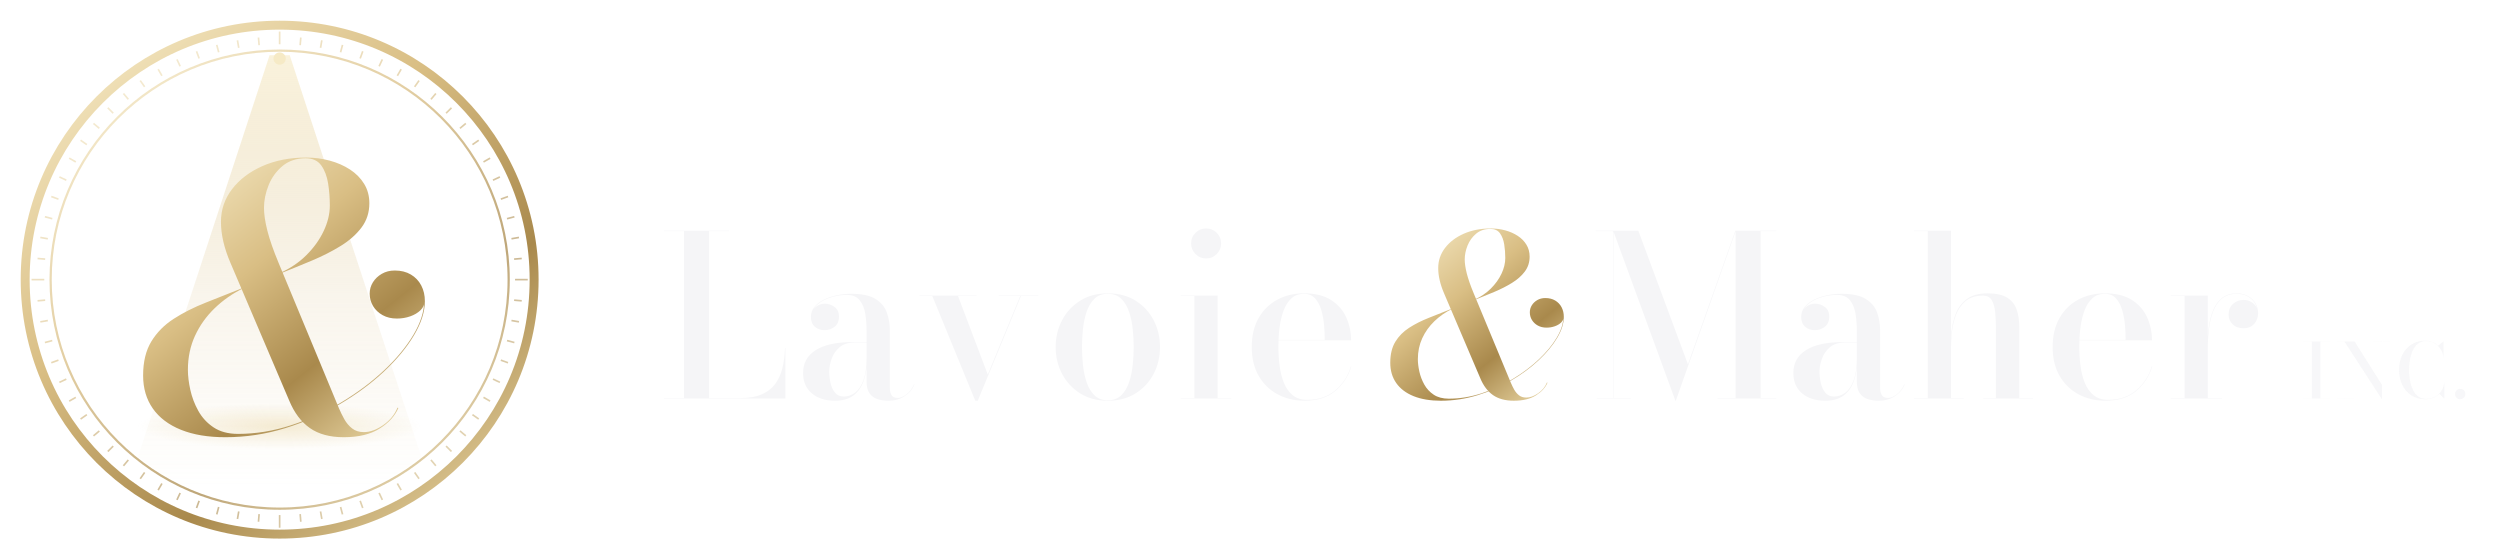
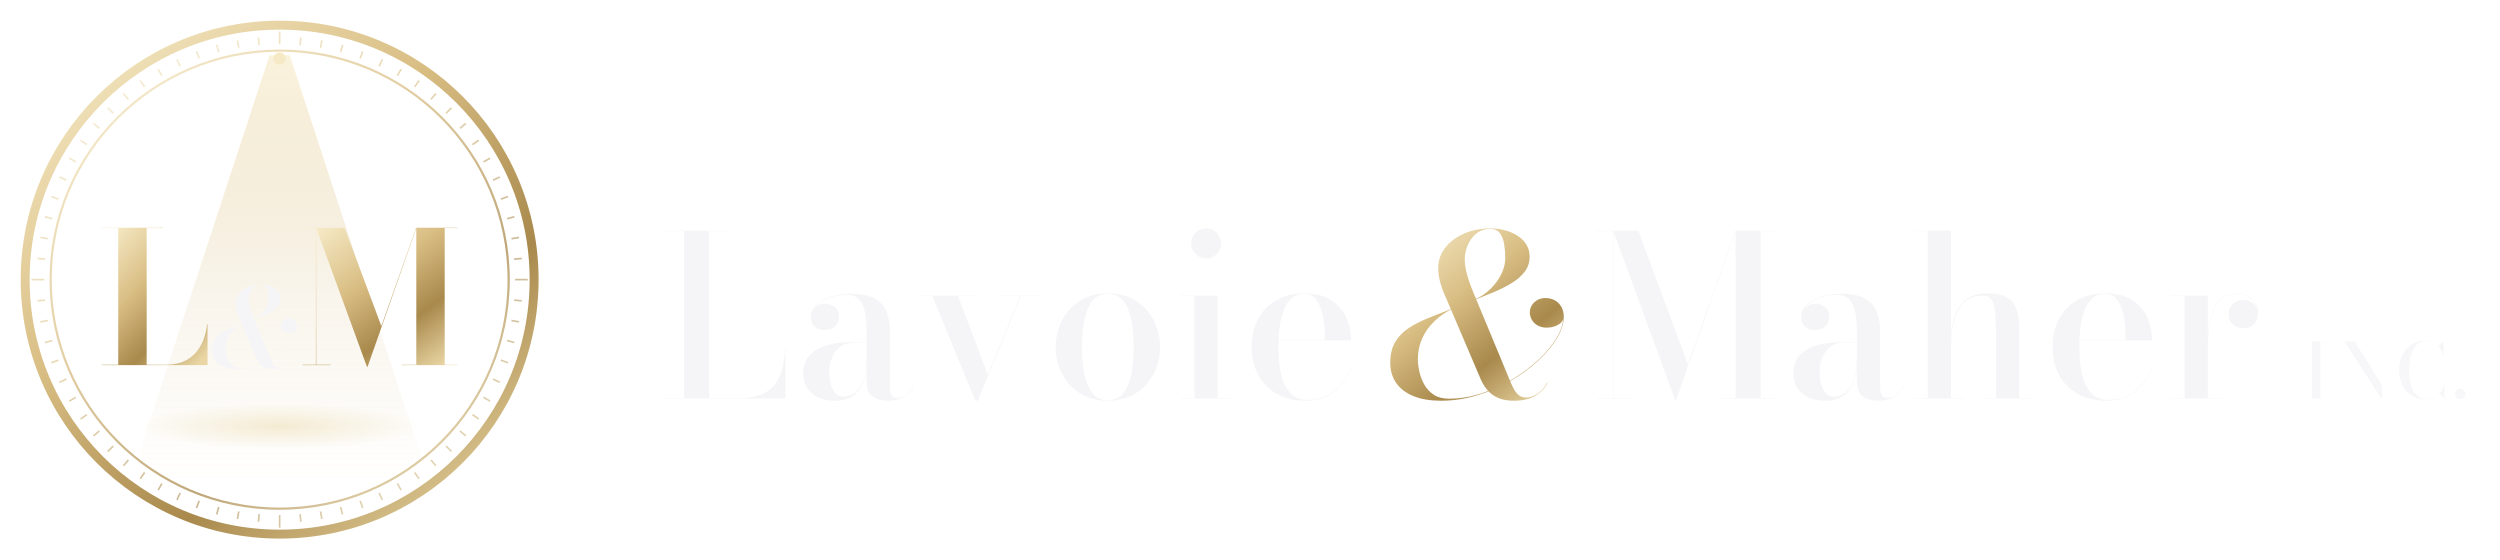
<svg xmlns="http://www.w3.org/2000/svg" viewBox="0 0 894 200" role="img" aria-label="Lavoie&amp;Maher, inc.">
  <defs>
    <linearGradient id="lhg" x1=".1" y1="0" x2=".9" y2="1">
      <stop offset="0" stop-color="#F6EAC6" />
      <stop offset=".38" stop-color="#D9BE84" />
      <stop offset=".7" stop-color="#A9894C" />
      <stop offset="1" stop-color="#E9D6A4" />
    </linearGradient>
    <linearGradient id="lhb" x1="0" y1="0" x2="0" y2="1">
      <stop offset="0" stop-color="#F6EAC6" stop-opacity=".62" />
      <stop offset=".55" stop-color="#D9BE84" stop-opacity=".16" />
      <stop offset="1" stop-color="#D9BE84" stop-opacity="0" />
    </linearGradient>
    <radialGradient id="lhp" cx=".5" cy=".5" r=".5">
      <stop offset="0" stop-color="#E9D6A4" stop-opacity=".45" />
      <stop offset="1" stop-color="#E9D6A4" stop-opacity="0" />
    </radialGradient>
  </defs>
  <g>
    <circle cx="100.0" cy="100.0" r="91.00" fill="none" stroke="url(#lhg)" stroke-width="3.20" />
    <circle cx="100.0" cy="100.0" r="81.90" fill="none" stroke="url(#lhg)" stroke-width="0.80" opacity=".75" />
    <path d="M100.00 15.83L100.00 11.28M107.34 16.15L107.57 13.43M114.62 17.10L115.09 14.42M121.79 18.69L122.49 16.06M128.79 20.90L129.72 18.34M135.57 23.71L136.73 21.24M142.09 27.10L143.45 24.74M148.28 31.05L149.85 28.81M154.11 35.52L155.86 33.43M159.52 40.48L161.45 38.55M164.48 45.89L166.57 44.14M168.95 51.72L171.19 50.15M172.90 57.91L175.26 56.55M176.29 64.43L178.76 63.27M179.10 71.21L181.66 70.28M181.31 78.21L183.94 77.51M182.90 85.38L185.58 84.91M183.85 92.66L186.57 92.43M184.18 100.00L188.72 100.00M183.85 107.34L186.57 107.57M182.90 114.62L185.58 115.09M181.31 121.79L183.94 122.49M179.10 128.79L181.66 129.72M176.29 135.57L178.76 136.73M172.90 142.09L175.26 143.45M168.95 148.28L171.19 149.85M164.48 154.11L166.57 155.86M159.52 159.52L161.45 161.45M154.11 164.48L155.86 166.57M148.28 168.95L149.85 171.19M142.09 172.90L143.45 175.26M135.57 176.29L136.73 178.76M128.79 179.10L129.72 181.66M121.79 181.31L122.49 183.94M114.62 182.90L115.09 185.58M107.34 183.85L107.57 186.57M100.00 184.18L100.00 188.72M92.66 183.85L92.43 186.57M85.38 182.90L84.91 185.58M78.21 181.31L77.51 183.94M71.21 179.10L70.28 181.66M64.43 176.29L63.27 178.76M57.91 172.90L56.55 175.26M51.72 168.95L50.15 171.19M45.89 164.48L44.14 166.57M40.48 159.52L38.55 161.45M35.52 154.11L33.43 155.86M31.05 148.28L28.81 149.85M27.10 142.09L24.74 143.45M23.71 135.57L21.24 136.73M20.90 128.79L18.34 129.72M18.69 121.79L16.06 122.49M17.10 114.62L14.42 115.09M16.15 107.34L13.43 107.57M15.83 100.00L11.28 100.00M16.15 92.66L13.43 92.43M17.10 85.38L14.42 84.91M18.69 78.21L16.06 77.51M20.90 71.21L18.34 70.28M23.71 64.43L21.24 63.27M27.10 57.91L24.74 56.55M31.05 51.72L28.81 50.15M35.52 45.89L33.43 44.14M40.48 40.48L38.55 38.55M45.89 35.52L44.14 33.43M51.72 31.05L50.15 28.81M57.91 27.10L56.55 24.74M64.43 23.71L63.27 21.24M71.21 20.90L70.28 18.34M78.21 18.69L77.51 16.06M85.38 17.10L84.91 14.42M92.66 16.15L92.43 13.43" stroke="url(#lhg)" stroke-width="0.60" opacity=".6" />
    <clipPath id="lhc">
      <circle cx="100.0" cy="100.0" r="81.10" />
    </clipPath>
    <g clip-path="url(#lhc)">
      <path class="lm-beam" d="M96.40 19.74L103.60 19.74L154.05 173.71L45.95 173.71Z" fill="url(#lhb)" />
      <ellipse class="lm-pool" cx="100.0" cy="152.42" rx="50.78" ry="8.19" fill="url(#lhp)" />
    </g>
    <circle cx="100.0" cy="20.94" r="2.20" fill="#F6EAC6" />
    <g class="lm-amp">
-       <path d="M1144.805 20.0Q1030.484 20.0 958.343 -30.41Q886.203 -80.82 844.402 -182.0L521.399 -939.0Q494.719 -1001.02 481.659 -1057.51Q468.599 -1114.0 468.599 -1166.0Q468.599 -1266.0 529.699 -1346.0Q590.8 -1426.0 696.9 -1473.0Q803 -1520 938 -1520Q1005.1 -1520.0 1067.471 -1503.15Q1129.841 -1486.3 1179.071 -1454.24Q1228.301 -1422.18 1257.052 -1375.33Q1285.802 -1328.48 1285.802 -1268.48Q1285.802 -1192.48 1242.932 -1135.16Q1200.062 -1077.84 1128.262 -1033.51Q1056.462 -989.181 969.032 -952.511Q881.602 -915.841 792.622 -880.421L791.762 -883.561Q876.661 -920.92 938.31 -981.97Q999.959 -1043.02 1034.049 -1114.96Q1068.139 -1186.9 1068.139 -1256.0Q1068.139 -1318.0 1058.699 -1377.5Q1049.259 -1437.0 1021.069 -1476.5Q992.879 -1516.0 935.2 -1516.0Q858.2 -1516.0 807.171 -1473.14Q756.141 -1430.28 730.872 -1367.34Q705.602 -1304.4 705.602 -1242.8Q705.602 -1190.8 724.242 -1117.13Q742.882 -1043.46 786.402 -939.0L1118.525 -139.121Q1131.065 -109.281 1148.025 -79.031Q1164.985 -48.78 1190.745 -28.45Q1216.505 -8.12 1255.805 -8.12Q1306.725 -8.12 1362.315 -46.93Q1417.905 -85.74 1440.745 -142.86L1445.605 -141.0Q1417.605 -75.0 1342.245 -27.5Q1266.885 20.0 1144.805 20.0ZM493.001 20.0Q350.001 20.0 248.501 -20.88Q147.001 -61.76 93.5 -137.98Q40.0 -214.2 40 -320Q40.0 -433.02 85.36 -507.44Q130.72 -581.86 208.58 -632.05Q286.44 -682.24 385.3 -721.29Q484.16 -760.34 592.16 -803.34L593.02 -801.06Q503.021 -757.161 433.821 -690.221Q364.622 -623.281 325.612 -538.191Q286.603 -453.101 286.603 -351.601Q286.603 -301.501 299.923 -240.961Q313.243 -180.421 344.113 -124.871Q374.984 -69.321 428.564 -33.831Q482.144 1.66 562.805 1.66Q708.924 1.66 855.154 -46.03Q1001.383 -93.72 1133.013 -173Q1264.643 -252.279 1366.892 -348.409Q1469.142 -444.539 1528.372 -543.779Q1587.602 -643.018 1587.602 -728.699H1589.602Q1589.602 -700.898 1567.572 -679.318Q1545.542 -657.738 1510.821 -645.567Q1476.101 -633.397 1437.601 -633.397Q1392.7 -633.397 1359.05 -652.067Q1325.399 -670.738 1306.499 -701.818Q1287.599 -732.898 1287.599 -770.699Q1287.599 -804.499 1305.409 -833.149Q1323.22 -861.8 1354.51 -879.9Q1385.8 -898.0 1425.601 -898.0Q1477.101 -898.0 1514.321 -875.9Q1551.542 -853.8 1571.572 -815.649Q1591.602 -777.499 1591.602 -728.699Q1591.602 -642.598 1531.952 -541.798Q1472.302 -440.999 1366.442 -341.809Q1260.582 -242.619 1121.232 -160.849Q981.882 -79.08 821.412 -29.54Q660.942 20.0 493.001 20.0Z" transform="translate(48.58 155.05) scale(0.06494)" fill="url(#lhg)" />
+       <path d="M33.5 0.0V-4.0H213V-1496H33.5V-1500.0H703V-1496H523.5V-4.0H728Q838.5 -4.0 919.5 -37.5Q1000.5 -71.0 1055.25 -131.5Q1110 -192 1141.5 -273.5Q1173 -355 1184 -450H1188V0Z" transform="translate(35.30 130.57) scale(0.03276)" fill="url(#lhg)" />
+       <path d="M1144.805 20.0Q1030.484 20.0 958.343 -30.41Q886.203 -80.82 844.402 -182.0L521.399 -939.0Q494.719 -1001.02 481.659 -1057.51Q468.599 -1114.0 468.599 -1166.0Q468.599 -1266.0 529.699 -1346.0Q590.8 -1426.0 696.9 -1473.0Q803 -1520 938 -1520Q1005.1 -1520.0 1067.471 -1503.15Q1129.841 -1486.3 1179.071 -1454.24Q1228.301 -1422.18 1257.052 -1375.33Q1285.802 -1328.48 1285.802 -1268.48Q1285.802 -1192.48 1242.932 -1135.16Q1200.062 -1077.84 1128.262 -1033.51Q1056.462 -989.181 969.032 -952.511Q881.602 -915.841 792.622 -880.421L791.762 -883.561Q876.661 -920.92 938.31 -981.97Q999.959 -1043.02 1034.049 -1114.96Q1068.139 -1186.9 1068.139 -1256.0Q1068.139 -1318.0 1058.699 -1377.5Q1049.259 -1437.0 1021.069 -1476.5Q992.879 -1516.0 935.2 -1516.0Q858.2 -1516.0 807.171 -1473.14Q756.141 -1430.28 730.872 -1367.34Q705.602 -1304.4 705.602 -1242.8Q705.602 -1190.8 724.242 -1117.13Q742.882 -1043.46 786.402 -939.0L1118.525 -139.121Q1131.065 -109.281 1148.025 -79.031Q1164.985 -48.78 1190.745 -28.45Q1216.505 -8.12 1255.805 -8.12Q1306.725 -8.12 1362.315 -46.93Q1417.905 -85.74 1440.745 -142.86L1445.605 -141.0Q1417.605 -75.0 1342.245 -27.5Q1266.885 20.0 1144.805 20.0ZM493.001 20.0Q350.001 20.0 248.501 -20.88Q147.001 -61.76 93.5 -137.98Q40.0 -214.2 40 -320Q40.0 -433.02 85.36 -507.44Q130.72 -581.86 208.58 -632.05Q286.44 -682.24 385.3 -721.29Q484.16 -760.34 592.16 -803.34L593.02 -801.06Q503.021 -757.161 433.821 -690.221Q364.622 -623.281 325.612 -538.191Q286.603 -453.101 286.603 -351.601Q286.603 -301.501 299.923 -240.961Q313.243 -180.421 344.113 -124.871Q374.984 -69.321 428.564 -33.831Q482.144 1.66 562.805 1.66Q708.924 1.66 855.154 -46.03Q1001.383 -93.72 1133.013 -173Q1264.643 -252.279 1366.892 -348.409Q1469.142 -444.539 1528.372 -543.779Q1587.602 -643.018 1587.602 -728.699H1589.602Q1589.602 -700.898 1567.572 -679.318Q1545.542 -657.738 1510.821 -645.567Q1476.101 -633.397 1437.601 -633.397Q1392.7 -633.397 1359.05 -652.067Q1325.399 -670.738 1306.499 -701.818Q1287.599 -732.898 1287.599 -770.699Q1287.599 -804.499 1305.409 -833.149Q1323.22 -861.8 1354.51 -879.9Q1385.8 -898.0 1425.601 -898.0Q1477.101 -898.0 1514.321 -875.9Q1551.542 -853.8 1571.572 -815.649Q1591.602 -777.499 1591.602 -728.699Q1591.602 -642.598 1531.952 -541.798Q1472.302 -440.999 1366.442 -341.809Q1260.582 -242.619 1121.232 -160.849Q981.882 -79.08 821.412 -29.54Q660.942 20.0 493.001 20.0Z" transform="translate(75.03 131.57) scale(0.01965)" fill="#F5F5F7" />
+       <path d="M745.5 20.0 189.5 -1500.0H500.827L902 -426L1281.5 -1500.0H1285.5L751 20ZM191.5 -1500.0V-4.0H347V0H43V-4H187.5V-1496.0H33.5V-1500.0ZM1733.5 -1500.0V-1496.0H1593.5V-4.0H1733.5V0.0H1123V-4H1283.5V-1500.0Z" transform="translate(106.82 130.57) scale(0.03276)" fill="url(#lhg)" />
    </g>
  </g>
  <path d="M36.02 0.0V-4.0H215.16V-1496.0H36.02V-1500.0H618.763V-1496.0H439.623V-4.0H719.36Q835.26 -4.0 911.22 -37.5Q987.181 -71.0 1031.311 -131.5Q1075.441 -192.0 1095.062 -273.5Q1114.682 -355.0 1117.763 -450.0H1121.763V0.0Z" transform="translate(236.00 142.50) scale(0.04)" fill="#F5F5F7" />
  <path d="M851.721 20.0Q799.821 20.0 755.091 6.38Q710.36 -7.24 682.74 -44.66Q655.12 -82.08 655.12 -151.4V-609.0Q655.12 -681.0 643.92 -754.5Q632.72 -828.0 594.52 -877.07Q556.32 -926.14 476.32 -926.14Q422.28 -926.14 367.07 -912.7Q311.86 -899.26 265.24 -873.97Q218.62 -848.68 190.07 -812.34Q161.52 -776.0 161.52 -729.2H159.52Q159.52 -783.42 196.87 -815.51Q234.22 -847.601 280.521 -847.601Q329.822 -847.601 369.172 -818Q408.522 -788.4 408.522 -733.2Q408.522 -670.119 368.172 -640.459Q327.822 -610.799 280.521 -610.799Q228.22 -610.799 192.87 -641.459Q157.52 -672.119 157.52 -729.2Q157.52 -778.72 187.86 -817.06Q218.2 -855.4 269.82 -881.76Q321.44 -908.12 386.28 -922.06Q451.12 -936.0 519.12 -936.0Q661.321 -936.0 735.471 -889.47Q809.622 -842.94 836.372 -768.22Q863.123 -693.5 863.123 -609.0V-91.14Q863.123 -55.98 878.253 -30.39Q893.383 -4.8 935.403 -4.8Q968.723 -4.8 1011.433 -36.98Q1054.143 -69.16 1079.983 -126.86L1083.123 -125.14Q1056.003 -59.46 993.872 -19.73Q931.742 20.0 851.721 20.0ZM372.52 20.0Q242.52 20.0 165.02 -46.5Q87.52 -113.0 87.52 -227.0Q87.52 -361.0 200.72 -432.5Q313.92 -504.0 526.92 -504.0H748.12V-500.0H546.102Q461.602 -500.0 412.572 -456.99Q363.542 -413.98 342.392 -353.89Q321.242 -293.8 321.242 -240.2Q321.242 -190.901 332.752 -139.201Q344.262 -87.501 372.862 -52.451Q401.462 -17.402 450.662 -17.402Q506.601 -17.402 553.031 -52.781Q599.461 -88.161 627.29 -163.871Q655.12 -239.581 655.12 -361.0H659.12Q659.12 -245.6 629.72 -159.74Q600.32 -73.88 537.42 -26.94Q474.52 20.0 372.52 20.0Z" transform="translate(283.68 142.50) scale(0.04)" fill="#F5F5F7" />
  <path d="M1082.442 -920.0V-916.0H927.122L541.082 20.0H518.9L134.9 -916.0H19.24V-920.0H530.102V-916.0H364.703L630.722 -213.801L921.122 -916.0H729.702V-920.0Z" transform="translate(328.00 142.50) scale(0.04)" fill="#F5F5F7" />
  <path d="M555.1 20.0Q411.649 20.0 307.084 -46.0Q202.52 -112.0 145.609 -221.0Q88.699 -330.0 88.699 -460.0Q88.699 -590.0 145.609 -699.0Q202.52 -808.0 307.084 -874.0Q411.649 -940.0 555.1 -940.0Q699.251 -940.0 803.896 -874.0Q908.541 -808.0 965.021 -699.0Q1021.501 -590.0 1021.501 -460.0Q1021.501 -330.0 965.021 -221.0Q908.541 -112.0 803.896 -46.0Q699.251 20.0 555.1 20.0ZM555.1 16.0Q629.679 16.0 675.539 -29.11Q721.399 -74.22 745.279 -146.249Q769.158 -218.279 777.728 -301.513Q786.298 -384.746 786.298 -460.034Q786.298 -536.181 777.728 -618.951Q769.158 -701.721 745.279 -773.751Q721.399 -845.78 675.539 -890.89Q629.679 -936.0 555.1 -936.0Q480.521 -936.0 434.661 -890.89Q388.802 -845.78 364.922 -773.751Q341.042 -701.721 332.472 -618.917Q323.902 -536.113 323.902 -459.967Q323.902 -384.679 332.472 -301.479Q341.042 -218.279 364.922 -146.249Q388.802 -74.22 434.661 -29.11Q480.521 16.0 555.1 16.0Z" transform="translate(373.96 142.50) scale(0.04)" fill="#F5F5F7" />
  <path d="M295.437 -1251.997Q240.2 -1251.997 200.85 -1291.522Q161.5 -1331.046 161.5 -1385.935Q161.5 -1442.299 200.85 -1481.15Q240.2 -1520.0 295.437 -1520.0Q351.802 -1520.0 390.652 -1481.15Q429.503 -1442.299 429.503 -1385.935Q429.503 -1330.698 390.652 -1291.347Q351.802 -1251.997 295.437 -1251.997ZM398.643 -920.0V-4.0H521.443V0.0H67.839V-4.0H190.64V-916.0H67.839V-920.0Z" transform="translate(419.48 142.50) scale(0.04)" fill="#F5F5F7" />
  <path d="M561.7 20.0Q427.9 20.0 320.86 -36.94Q213.819 -93.88 151.259 -201.24Q88.699 -308.6 88.699 -460.0Q88.699 -611.4 149.759 -718.76Q210.819 -826.12 316.36 -883.06Q421.9 -940.0 555.7 -940.0Q704.7 -940.0 797.45 -880.5Q890.2 -821.0 933.451 -725.0Q976.701 -629.0 976.701 -520.0H222.699V-524.0H740.898Q741.618 -585.1 735.318 -655.88Q729.018 -726.66 710.339 -790.6Q691.659 -854.54 654.519 -895.27Q617.38 -936.0 555.7 -936.0Q488.001 -936.0 443.561 -895.34Q399.122 -854.68 373.432 -786.3Q347.742 -717.92 337.222 -634.76Q326.702 -551.601 326.702 -465.601Q326.702 -377.38 337.642 -291.9Q348.582 -206.42 376.822 -138.13Q405.062 -69.84 455.462 -28.9Q505.861 12.04 584.641 12.04Q737.281 12.04 837.491 -74.77Q937.701 -161.58 974.701 -286.0H978.701Q939.701 -156.0 836.301 -68.0Q732.901 20.0 561.7 20.0Z" transform="translate(444.08 142.50) scale(0.04)" fill="#F5F5F7" />
  <path d="M1144.805 20.0Q1030.484 20.0 958.343 -30.41Q886.203 -80.82 844.402 -182.0L521.399 -939.0Q494.719 -1001.02 481.659 -1057.51Q468.599 -1114.0 468.599 -1166.0Q468.599 -1266.0 529.699 -1346.0Q590.8 -1426.0 696.9 -1473.0Q803 -1520 938 -1520Q1005.1 -1520.0 1067.471 -1503.15Q1129.841 -1486.3 1179.071 -1454.24Q1228.301 -1422.18 1257.052 -1375.33Q1285.802 -1328.48 1285.802 -1268.48Q1285.802 -1192.48 1242.932 -1135.16Q1200.062 -1077.84 1128.262 -1033.51Q1056.462 -989.181 969.032 -952.511Q881.602 -915.841 792.622 -880.421L791.762 -883.561Q876.661 -920.92 938.31 -981.97Q999.959 -1043.02 1034.049 -1114.96Q1068.139 -1186.9 1068.139 -1256.0Q1068.139 -1318.0 1058.699 -1377.5Q1049.259 -1437.0 1021.069 -1476.5Q992.879 -1516.0 935.2 -1516.0Q858.2 -1516.0 807.171 -1473.14Q756.141 -1430.28 730.872 -1367.34Q705.602 -1304.4 705.602 -1242.8Q705.602 -1190.8 724.242 -1117.13Q742.882 -1043.46 786.402 -939.0L1118.525 -139.121Q1131.065 -109.281 1148.025 -79.031Q1164.985 -48.78 1190.745 -28.45Q1216.505 -8.12 1255.805 -8.12Q1306.725 -8.12 1362.315 -46.93Q1417.905 -85.74 1440.745 -142.86L1445.605 -141.0Q1417.605 -75.0 1342.245 -27.5Q1266.885 20.0 1144.805 20.0ZM493.001 20.0Q350.001 20.0 248.501 -20.88Q147.001 -61.76 93.5 -137.98Q40.0 -214.2 40 -320Q40.0 -433.02 85.36 -507.44Q130.72 -581.86 208.58 -632.05Q286.44 -682.24 385.3 -721.29Q484.16 -760.34 592.16 -803.34L593.02 -801.06Q503.021 -757.161 433.821 -690.221Q364.622 -623.281 325.612 -538.191Q286.603 -453.101 286.603 -351.601Q286.603 -301.501 299.923 -240.961Q313.243 -180.421 344.113 -124.871Q374.984 -69.321 428.564 -33.831Q482.144 1.66 562.805 1.66Q708.924 1.66 855.154 -46.03Q1001.383 -93.72 1133.013 -173Q1264.643 -252.279 1366.892 -348.409Q1469.142 -444.539 1528.372 -543.779Q1587.602 -643.018 1587.602 -728.699H1589.602Q1589.602 -700.898 1567.572 -679.318Q1545.542 -657.738 1510.821 -645.567Q1476.101 -633.397 1437.601 -633.397Q1392.7 -633.397 1359.05 -652.067Q1325.399 -670.738 1306.499 -701.818Q1287.599 -732.898 1287.599 -770.699Q1287.599 -804.499 1305.409 -833.149Q1323.22 -861.8 1354.51 -879.9Q1385.8 -898.0 1425.601 -898.0Q1477.101 -898.0 1514.321 -875.9Q1551.542 -853.8 1571.572 -815.649Q1591.602 -777.499 1591.602 -728.699Q1591.602 -642.598 1531.952 -541.798Q1472.302 -440.999 1366.442 -341.809Q1260.582 -242.619 1121.232 -160.849Q981.882 -79.08 821.412 -29.54Q660.942 20.0 493.001 20.0Z" transform="translate(495.56 142.50) scale(0.04)" fill="url(#lhg)" />
  <path d="M748.02 20.0 192.02 -1500.0H416.591L860.242 -305.045L1284.02 -1500.0H1288.02L751.72 20.0ZM194.02 -1500.0V-4.0H349.16V0.0H45.16V-4.0H190.02V-1496.0H36.02V-1500.0ZM1649.623 -1500.0V-1496.0H1509.623V-4.0H1649.623V0.0H1125.16V-4.0H1286.02V-1500.0Z" transform="translate(569.20 142.50) scale(0.04)" fill="#F5F5F7" />
  <path d="M851.721 20.0Q799.821 20.0 755.091 6.38Q710.36 -7.24 682.74 -44.66Q655.12 -82.08 655.12 -151.4V-609.0Q655.12 -681.0 643.92 -754.5Q632.72 -828.0 594.52 -877.07Q556.32 -926.14 476.32 -926.14Q422.28 -926.14 367.07 -912.7Q311.86 -899.26 265.24 -873.97Q218.62 -848.68 190.07 -812.34Q161.52 -776.0 161.52 -729.2H159.52Q159.52 -783.42 196.87 -815.51Q234.22 -847.601 280.521 -847.601Q329.822 -847.601 369.172 -818Q408.522 -788.4 408.522 -733.2Q408.522 -670.119 368.172 -640.459Q327.822 -610.799 280.521 -610.799Q228.22 -610.799 192.87 -641.459Q157.52 -672.119 157.52 -729.2Q157.52 -778.72 187.86 -817.06Q218.2 -855.4 269.82 -881.76Q321.44 -908.12 386.28 -922.06Q451.12 -936.0 519.12 -936.0Q661.321 -936.0 735.471 -889.47Q809.622 -842.94 836.372 -768.22Q863.123 -693.5 863.123 -609.0V-91.14Q863.123 -55.98 878.253 -30.39Q893.383 -4.8 935.403 -4.8Q968.723 -4.8 1011.433 -36.98Q1054.143 -69.16 1079.983 -126.86L1083.123 -125.14Q1056.003 -59.46 993.872 -19.73Q931.742 20.0 851.721 20.0ZM372.52 20.0Q242.52 20.0 165.02 -46.5Q87.52 -113.0 87.52 -227.0Q87.52 -361.0 200.72 -432.5Q313.92 -504.0 526.92 -504.0H748.12V-500.0H546.102Q461.602 -500.0 412.572 -456.99Q363.542 -413.98 342.392 -353.89Q321.242 -293.8 321.242 -240.2Q321.242 -190.901 332.752 -139.201Q344.262 -87.501 372.862 -52.451Q401.462 -17.402 450.662 -17.402Q506.601 -17.402 553.031 -52.781Q599.461 -88.161 627.29 -163.871Q655.12 -239.581 655.12 -361.0H659.12Q659.12 -245.6 629.72 -159.74Q600.32 -73.88 537.42 -26.94Q474.52 20.0 372.52 20.0Z" transform="translate(637.80 142.50) scale(0.04)" fill="#F5F5F7" />
  <path d="M57.839 0.0V-4.0H181.5V-1496.0H57.839V-1500.0H388.643V-4.0H503.042V0.0ZM677.1 0.0V-4.0H790.64V-621.601Q790.64 -706.461 783.71 -773.55Q776.78 -840.64 752.68 -880.159Q728.58 -919.679 676.5 -919.679Q578.601 -919.679 520.652 -871.639Q462.702 -823.599 434.242 -749.549Q405.783 -675.5 397.213 -594.32Q388.643 -513.14 388.643 -446.0L384.643 -437.4Q384.643 -509.24 393.203 -595.67Q401.763 -682.1 432.753 -760.54Q463.743 -838.98 530.963 -889.49Q598.183 -940.0 714.643 -940.0Q830.242 -940.0 891.812 -901.0Q953.382 -862.0 976.443 -793.5Q999.503 -725.0 999.503 -638.0V-4.0H1122.303V0.0Z" transform="translate(682.12 142.50) scale(0.04)" fill="#F5F5F7" />
  <path d="M561.7 20.0Q427.9 20.0 320.86 -36.94Q213.819 -93.88 151.259 -201.24Q88.699 -308.6 88.699 -460.0Q88.699 -611.4 149.759 -718.76Q210.819 -826.12 316.36 -883.06Q421.9 -940.0 555.7 -940.0Q704.7 -940.0 797.45 -880.5Q890.2 -821.0 933.451 -725.0Q976.701 -629.0 976.701 -520.0H222.699V-524.0H740.898Q741.618 -585.1 735.318 -655.88Q729.018 -726.66 710.339 -790.6Q691.659 -854.54 654.519 -895.27Q617.38 -936.0 555.7 -936.0Q488.001 -936.0 443.561 -895.34Q399.122 -854.68 373.432 -786.3Q347.742 -717.92 337.222 -634.76Q326.702 -551.601 326.702 -465.601Q326.702 -377.38 337.642 -291.9Q348.582 -206.42 376.822 -138.13Q405.062 -69.84 455.462 -28.9Q505.861 12.04 584.641 12.04Q737.281 12.04 837.491 -74.77Q937.701 -161.58 974.701 -286.0H978.701Q939.701 -156.0 836.301 -68.0Q732.901 20.0 561.7 20.0Z" transform="translate(730.48 142.50) scale(0.04)" fill="#F5F5F7" />
  <path d="M384.643 -444.6Q384.643 -541.26 396.063 -629.89Q407.483 -718.52 436.113 -788.46Q464.743 -858.4 516.373 -899.2Q568.003 -940.0 647.703 -940.0Q707.203 -940.0 749.804 -915.19Q792.404 -890.38 815.384 -850.159Q838.364 -809.939 838.364 -763.139Q838.364 -706.958 803.664 -667.478Q768.963 -627.997 708.363 -627.997Q646.182 -627.997 610.482 -663.268Q574.781 -698.538 574.781 -748.719Q574.781 -811.919 615.511 -846.609Q656.242 -881.3 706.943 -881.3Q744.283 -881.3 773.933 -864.77Q803.584 -848.24 820.404 -821.659Q837.224 -795.079 837.224 -763.139H834.364Q834.364 -808.799 811.884 -848.089Q789.404 -887.38 747.804 -911.69Q706.203 -936.0 647.703 -936.0Q568.143 -936.0 517.443 -894.77Q466.743 -853.54 438.613 -783.53Q410.483 -713.52 399.563 -625.46Q388.643 -537.4 388.643 -444.6ZM388.643 -920.0V-4.0H516.203V0.0H57.839V-4.0H181.5V-916.0H57.839V-920.0Z" transform="translate(773.96 142.50) scale(0.04)" fill="#F5F5F7" />
  <path d="M36.02 0.0V-4.0H255.113V-1496.0H36.02V-1500.0H719.623V-1496.0H479.675V-4.0H719.623V0.0Z" transform="translate(823.24 142.50) scale(0.0136)" fill="#F5F5F7" opacity=".8" />
  <path d="M238.02 -1500.0V-4.0H477.22V0.0H36.02V-4.0H234.02V-1496.0H36.02V-1500.0ZM1436.361 -1500.0V-1496.0H1226.361V20.0H1222.373L236.02 -1500.0H504.364L1222.361 -361.406V-1496.023H985.161V-1500.0Z" transform="translate(835.14 142.50) scale(0.0136)" fill="#F5F5F7" opacity=".8" />
  <path d="M773.781 20.0Q565.181 20.0 409.87 -79.5Q254.56 -179.0 168.57 -353.0Q82.58 -527.0 82.58 -750.0Q82.58 -973.0 168.57 -1147.0Q254.56 -1321.0 409.87 -1420.5Q565.181 -1520.0 773.781 -1520.0Q872.681 -1520.0 959.241 -1485.05Q1045.8 -1450.1 1109.68 -1387.64L1248.182 -1500.0H1252.182V-1081.599H1247.622Q1238.241 -1205.699 1172.981 -1302.59Q1107.721 -1399.48 1007.681 -1454.74Q907.641 -1510.0 793.781 -1510.0Q668.962 -1510.0 582.662 -1443.5Q496.363 -1377.0 444.733 -1266.5Q393.103 -1156.0 369.643 -1021.5Q346.183 -887.0 346.183 -750.0Q346.183 -614.0 369.643 -479.0Q393.103 -344.0 444.733 -233.5Q496.363 -123.0 582.662 -56.5Q668.962 10.0 793.781 10.0Q897.361 10.0 981.881 -24.06Q1066.401 -58.12 1128.471 -118.1Q1190.541 -178.08 1226.281 -255.19Q1262.021 -332.301 1267.902 -418.401H1272.182V0.0H1268.182L1141.5 -122.06Q1076.78 -56.32 982.661 -18.16Q888.541 20.0 773.781 20.0Z" transform="translate(856.78 142.50) scale(0.0136)" fill="#F5F5F7" opacity=".8" />
  <path d="M216.802 20.0Q179.128 20.0 148.304 1.69Q117.48 -16.62 98.74 -47.927Q80.0 -79.234 80.0 -116.802Q80.0 -154.37 98.74 -185.676Q117.48 -216.983 148.304 -235.723Q179.128 -254.464 216.802 -254.464Q254.37 -254.464 285.676 -235.723Q316.983 -216.983 335.293 -185.676Q353.604 -154.37 353.604 -116.802Q353.604 -79.234 335.293 -47.927Q316.983 -16.62 285.676 1.69Q254.37 20.0 216.802 20.0Z" transform="translate(876.82 142.50) scale(0.0136)" fill="#F5F5F7" opacity=".8" />
</svg>
